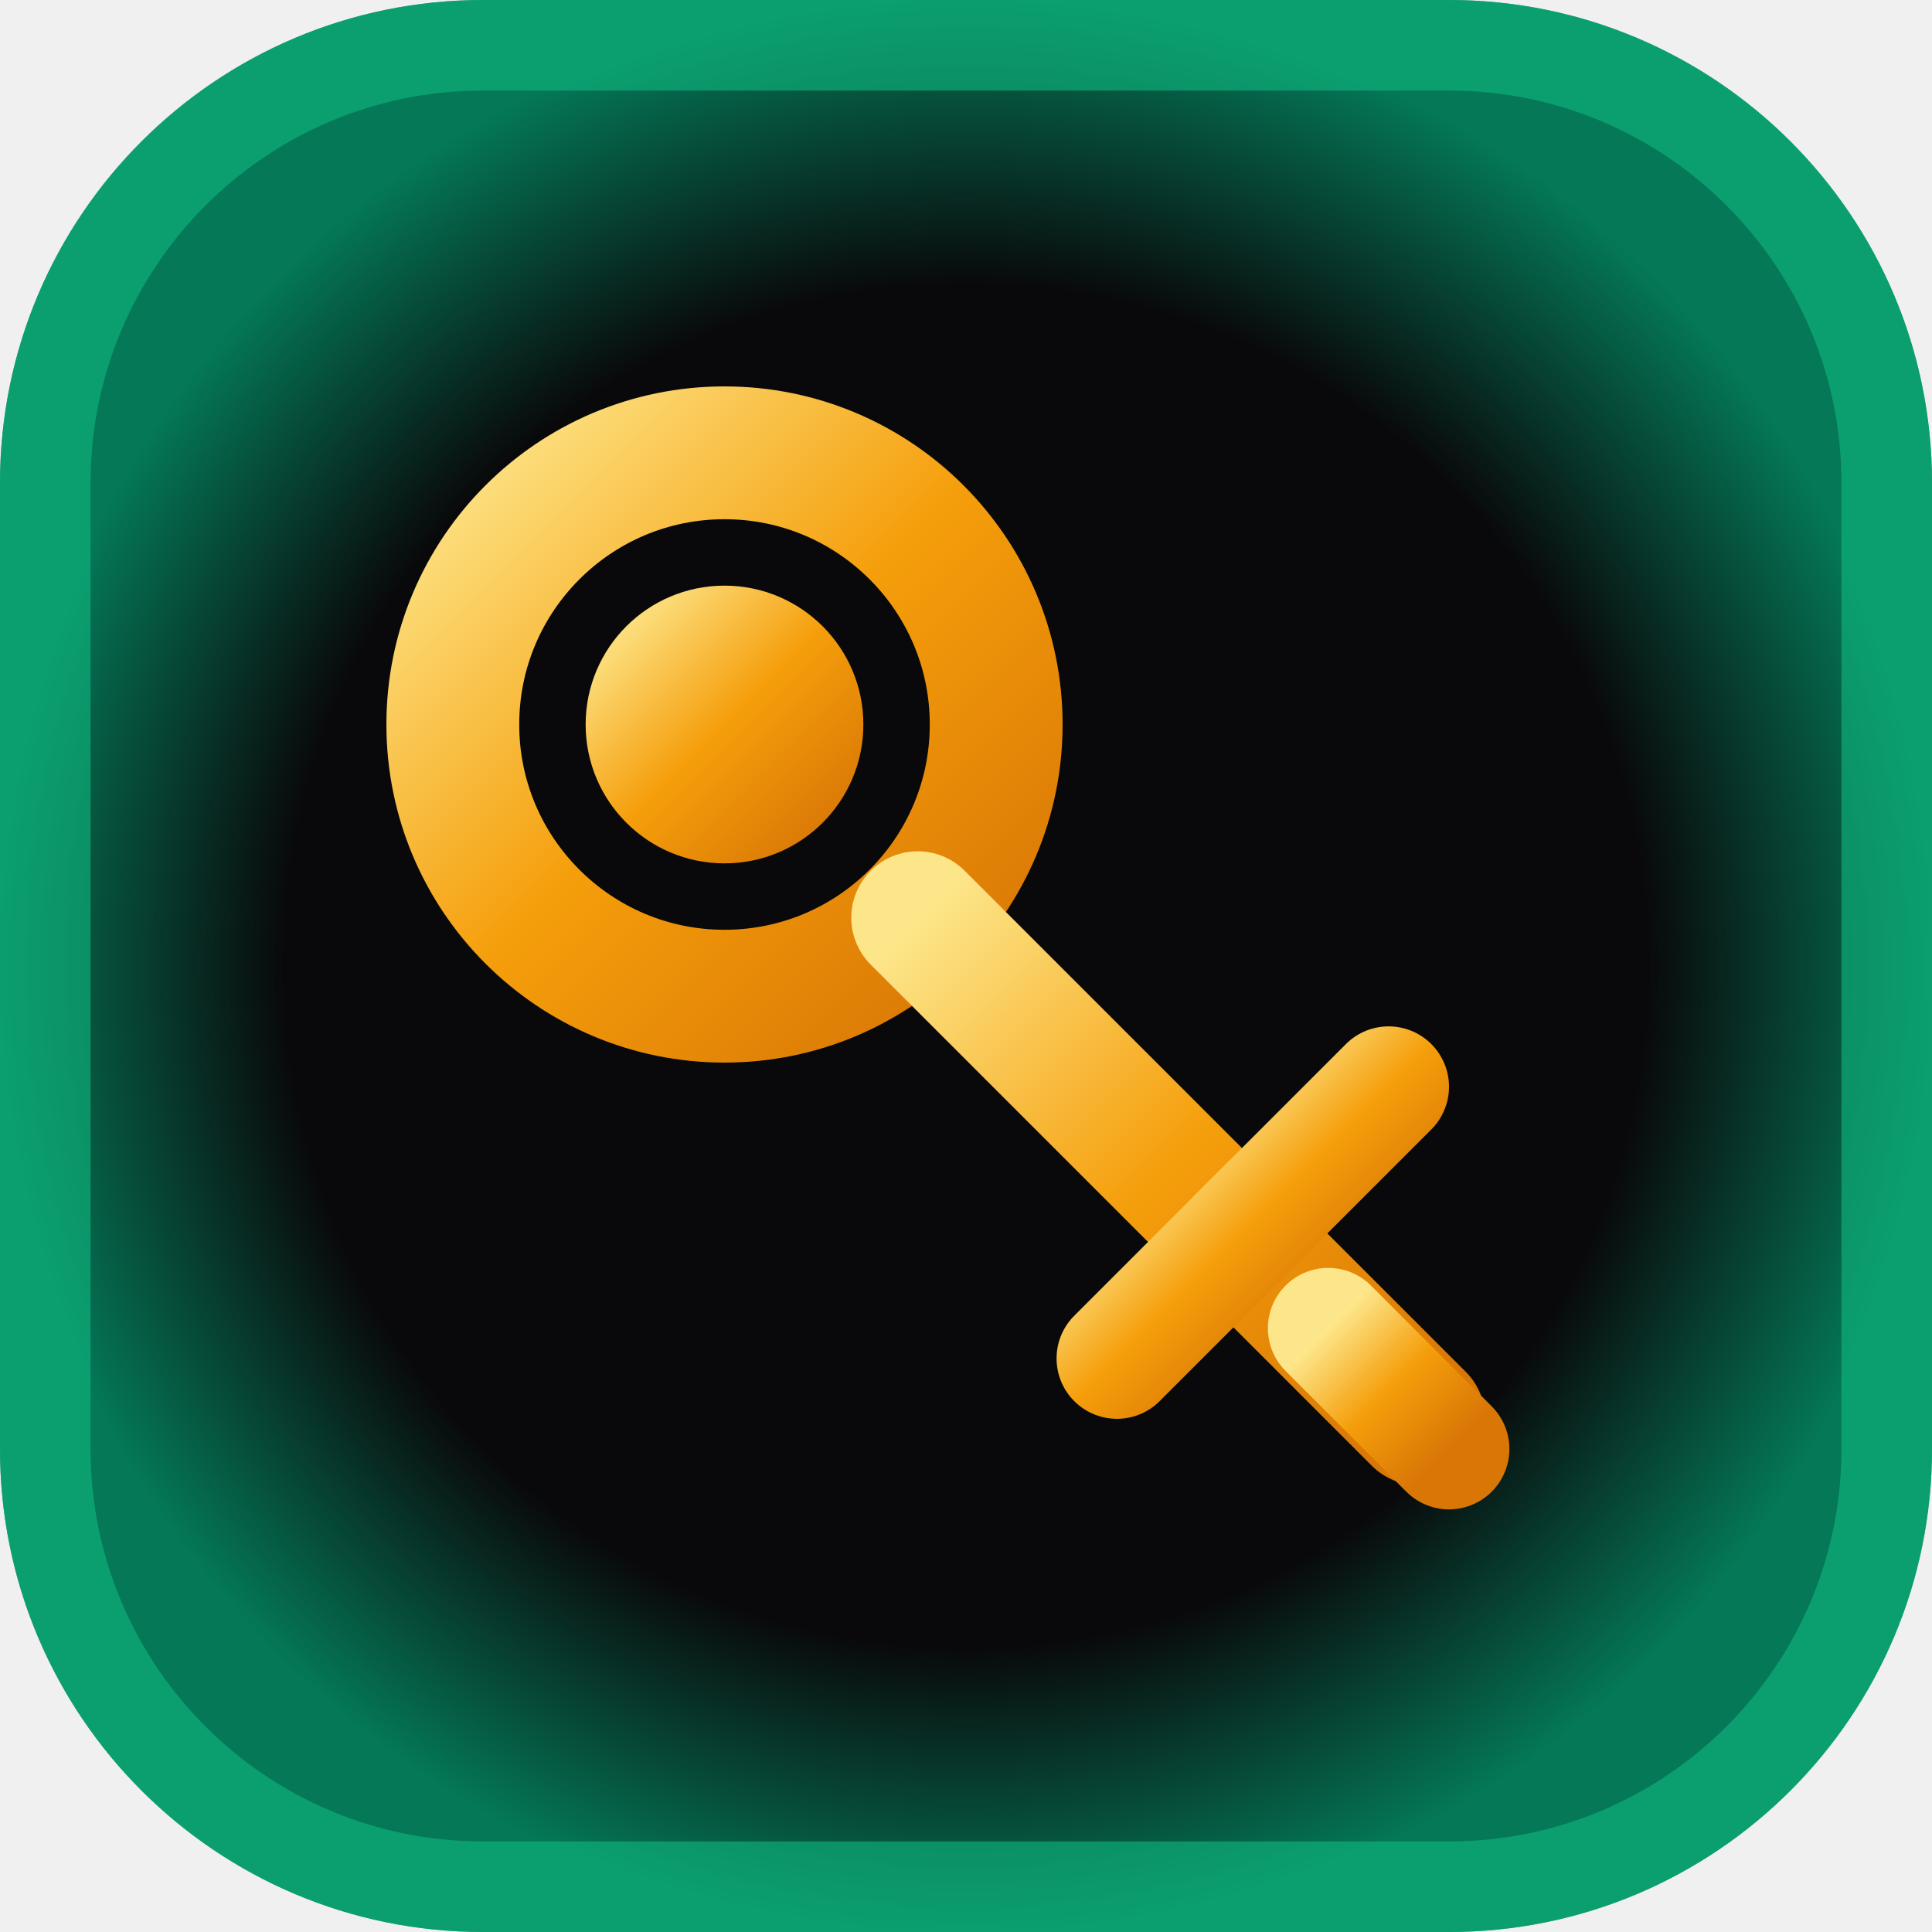
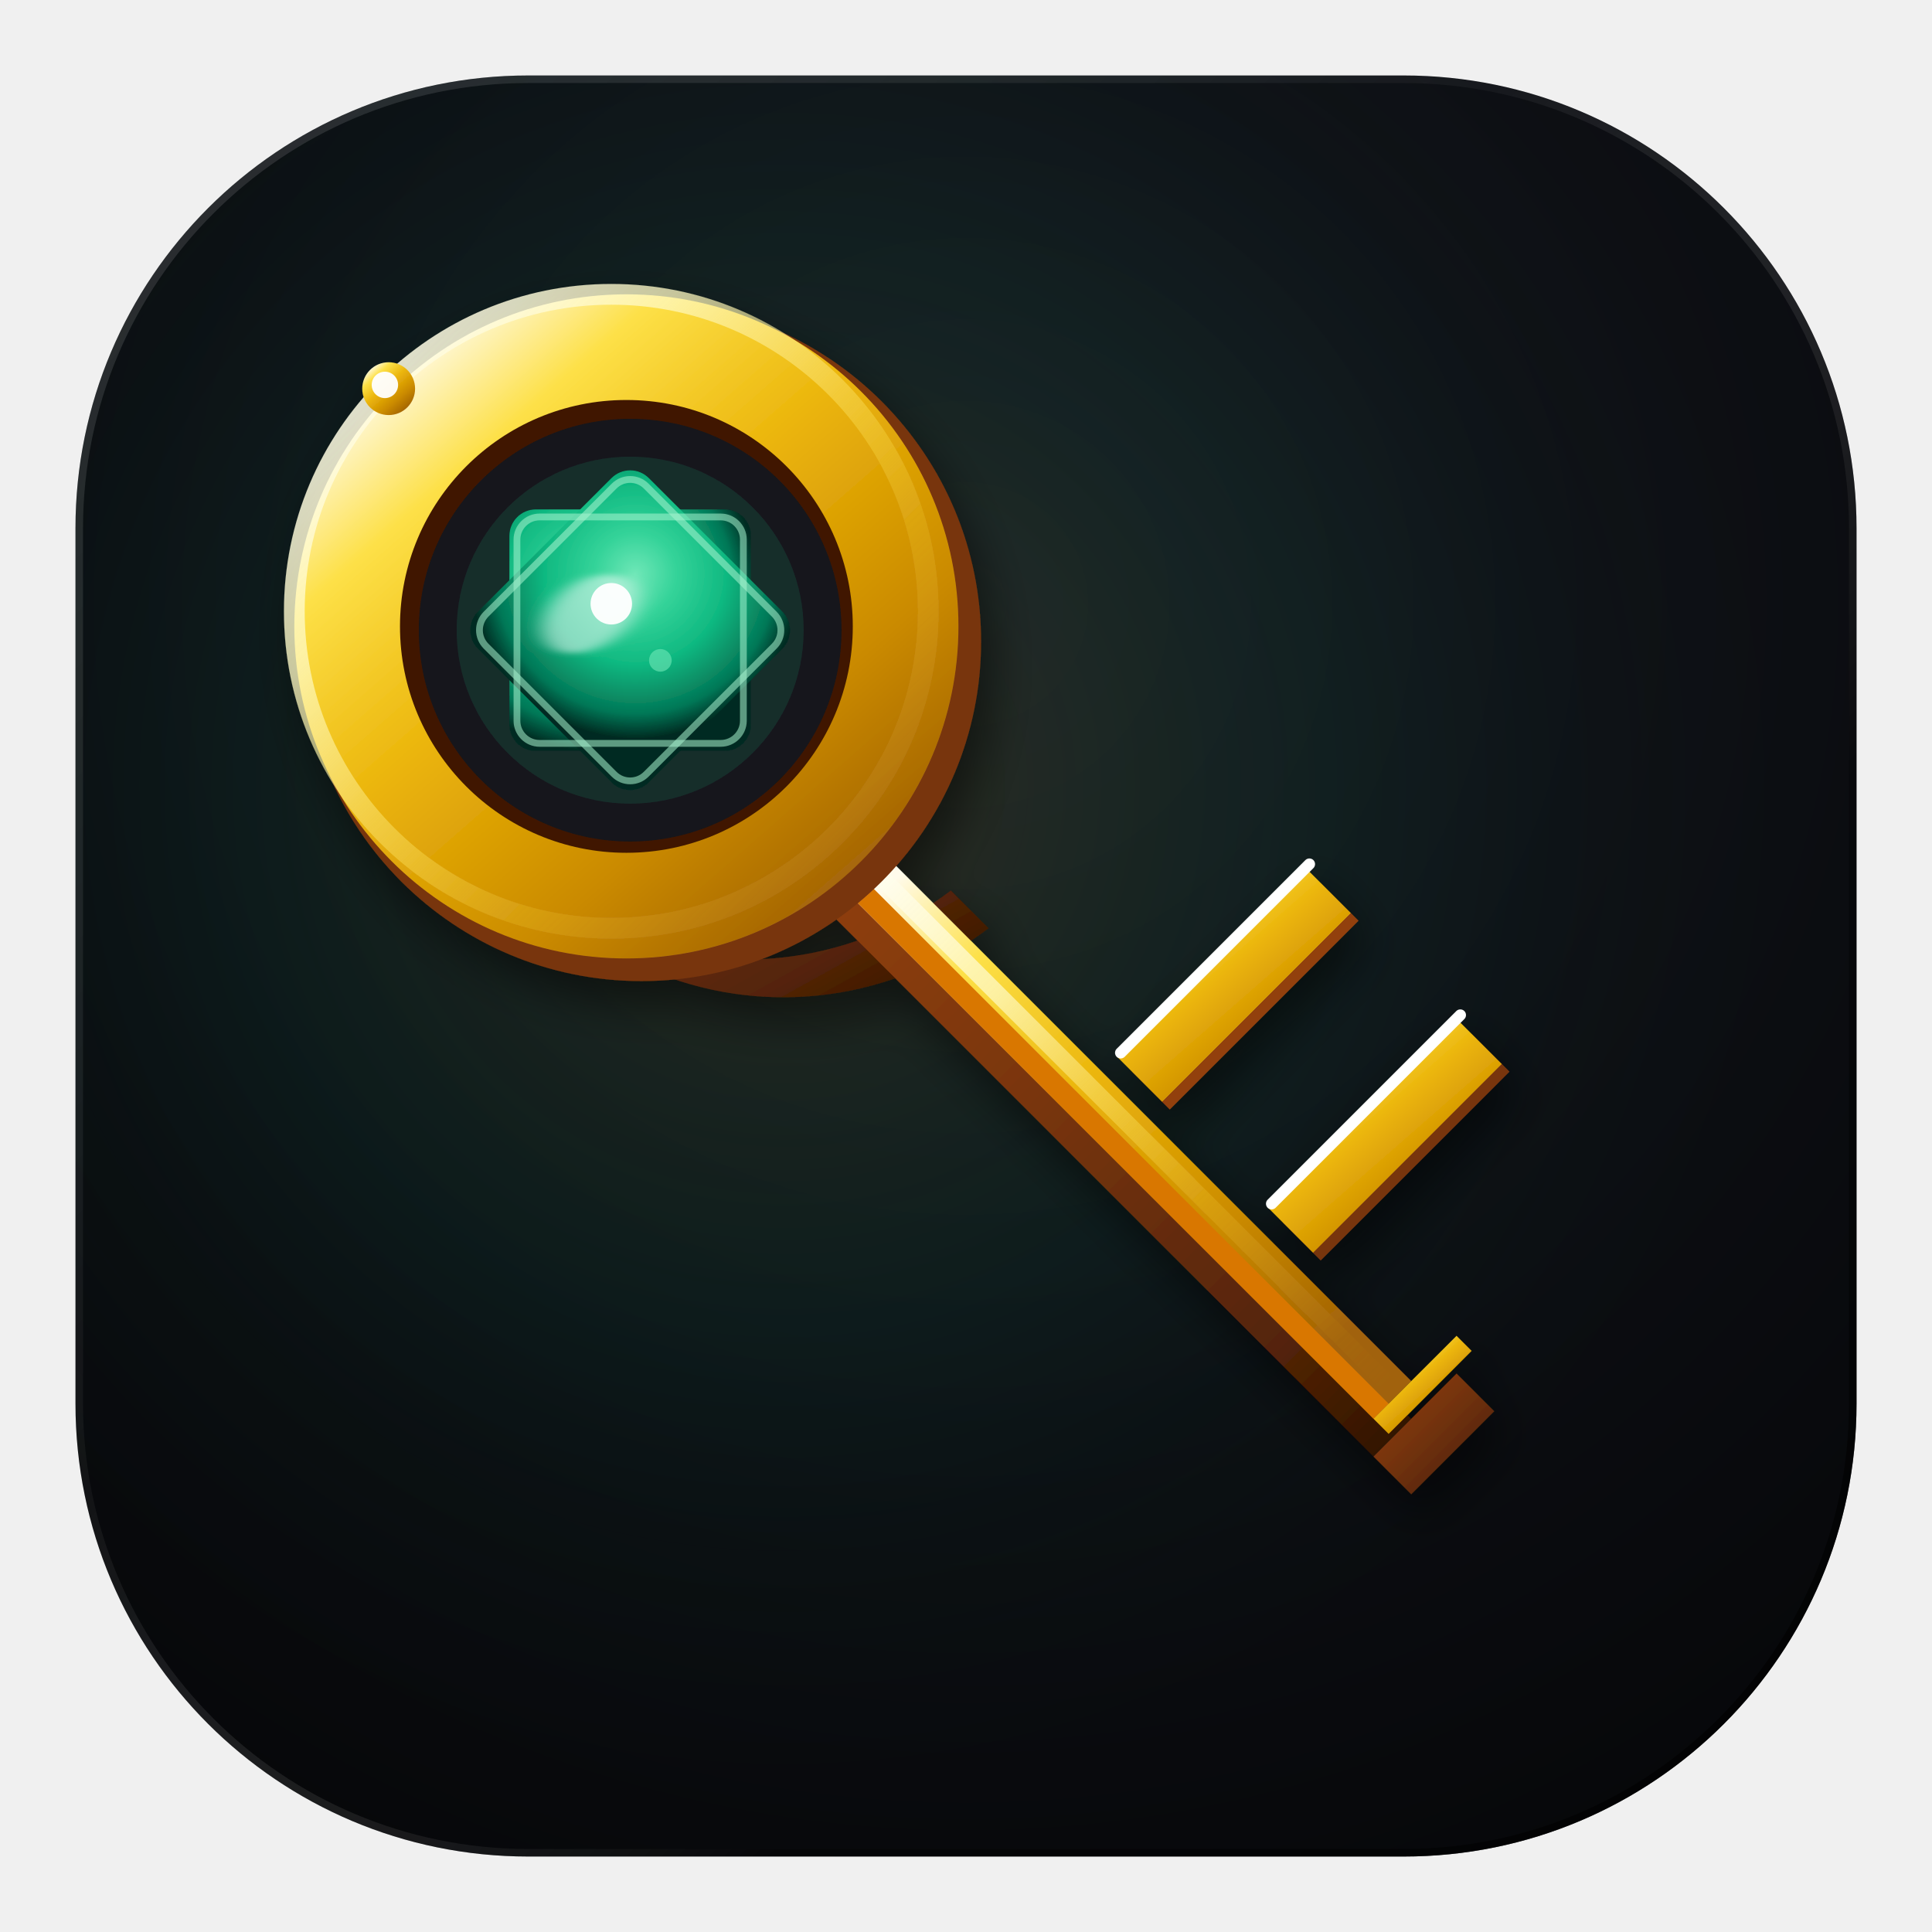
- <svg xmlns="http://www.w3.org/2000/svg" viewBox="0 0 32 32" width="32" height="32">
+ <svg xmlns="http://www.w3.org/2000/svg" viewBox="0 0 512 512" width="512" height="512">
  <defs>
-     <linearGradient id="goldKey" x1="0%" y1="0%" x2="100%" y2="100%">
-       <stop offset="0%" stop-color="#fde68a" />
-       <stop offset="50%" stop-color="#f59e0b" />
-       <stop offset="100%" stop-color="#d97706" />
+     <radialGradient id="sqBg" cx="50%" cy="30%" r="80%">
+       <stop offset="0%" stop-color="#16181f" />
+       <stop offset="45%" stop-color="#0e1015" />
+       <stop offset="100%" stop-color="#060709" />
+     </radialGradient>
+     <radialGradient id="ambientCore" cx="40%" cy="40%" r="60%">
+       <stop offset="0%" stop-color="#d4af37" stop-opacity="0.16" />
+       <stop offset="50%" stop-color="#10b981" stop-opacity="0.07" />
+       <stop offset="100%" stop-color="#000000" stop-opacity="0" />
+     </radialGradient>
+     <linearGradient id="sqBevel" x1="0%" y1="0%" x2="100%" y2="100%">
+       <stop offset="0%" stop-color="#ffffff" stop-opacity="0.14" />
+       <stop offset="40%" stop-color="#ffffff" stop-opacity="0.04" />
+       <stop offset="70%" stop-color="#000000" stop-opacity="0.3" />
+       <stop offset="100%" stop-color="#000000" stop-opacity="0.7" />
    </linearGradient>
-     <radialGradient id="emeraldRim" cx="50%" cy="50%" r="50%">
-       <stop offset="70%" stop-color="#09090b" />
-       <stop offset="100%" stop-color="#047857" />
+     <linearGradient id="bronzeExtrusion" x1="0%" y1="0%" x2="100%" y2="100%">
+       <stop offset="0%" stop-color="#92400e" />
+       <stop offset="40%" stop-color="#78350f" />
+       <stop offset="80%" stop-color="#542407" />
+       <stop offset="100%" stop-color="#2d1202" />
+     </linearGradient>
+     <linearGradient id="goldPolish" x1="15%" y1="10%" x2="85%" y2="90%">
+       <stop offset="0%" stop-color="#fffbeb" />
+       <stop offset="18%" stop-color="#fde047" />
+       <stop offset="45%" stop-color="#eab308" />
+       <stop offset="75%" stop-color="#ca8a04" />
+       <stop offset="100%" stop-color="#a16207" />
+     </linearGradient>
+     <linearGradient id="goldGlint" x1="0%" y1="0%" x2="100%" y2="100%">
+       <stop offset="0%" stop-color="#ffffff" stop-opacity="0.95" />
+       <stop offset="30%" stop-color="#fef9c3" stop-opacity="0.75" />
+       <stop offset="65%" stop-color="#fde047" stop-opacity="0.2" />
+       <stop offset="100%" stop-color="#eab308" stop-opacity="0" />
+     </linearGradient>
+     <radialGradient id="emeraldGem" cx="35%" cy="32%" r="68%">
+       <stop offset="0%" stop-color="#6ee7b7" />
+       <stop offset="25%" stop-color="#34d399" />
+       <stop offset="55%" stop-color="#10b981" />
+       <stop offset="85%" stop-color="#047857" />
+       <stop offset="100%" stop-color="#022c22" />
    </radialGradient>
+     <filter id="keyDropShadow" x="-30%" y="-30%" width="160%" height="160%">
+       <feDropShadow dx="10" dy="20" stdDeviation="16" flood-color="#000000" flood-opacity="0.75" />
+       <feDropShadow dx="3" dy="6" stdDeviation="6" flood-color="#000000" flood-opacity="0.5" />
+     </filter>
  </defs>
-   <rect width="32" height="32" rx="8" fill="url(#emeraldRim)" />
-   <rect x="0.75" y="0.75" width="30.5" height="30.5" rx="7.25" fill="none" stroke="#10b981" stroke-width="1.5" stroke-opacity="0.6" />
-   <g transform="translate(6, 6)" fill="none" stroke="url(#goldKey)" stroke-linecap="round" stroke-linejoin="round">
-     <circle cx="6" cy="6" r="4.5" stroke-width="2.2" />
-     <circle cx="6" cy="6" r="1.8" fill="url(#goldKey)" />
-     <path d="M9.2 9.2 L17.5 17.5" stroke-width="2.2" />
-     <path d="M14.5 14.5 L17 12" stroke-width="2" />
-     <path d="M12.5 16.5 L15 14" stroke-width="2" />
-     <path d="M16 16 L18 18" stroke-width="2" />
+   <rect x="20" y="20" width="472" height="472" rx="120" fill="url(#sqBg)" />
+   <rect x="21" y="21" width="470" height="470" rx="119" fill="none" stroke="url(#sqBevel)" stroke-width="2" />
+   <rect x="20" y="20" width="472" height="472" rx="120" fill="url(#ambientCore)" />
+   <g filter="url(#keyDropShadow)">
+     <g fill="url(#bronzeExtrusion)">
+       <path d="M 109 180                 A 90 90 0 0 0 252 236                 L 262 246                 A 90 90 0 0 1 119 190 Z" />
+       <polygon points="214,236 364,386 374,376 224,226" />
+       <polygon points="300,284 350,234 360,244 310,294" />
+       <polygon points="340,324 390,274 400,284 350,334" />
+       <polygon points="364,386 386,364 396,374 374,396" />
+     </g>
+     <polygon points="214,226 364,376 374,366 224,216" fill="url(#goldPolish)" />
+     <polygon points="214,226 364,376 368,372 218,222" fill="#d97706" />
+     <line x1="220" y1="219" x2="368" y2="367" stroke="url(#goldGlint)" stroke-width="4.5" stroke-linecap="round" />
+     <polygon points="296,280 346,230 358,242 308,292" fill="url(#goldPolish)" />
+     <polygon points="308,292 358,242 360,244 310,294" fill="#92400e" />
+     <line x1="297" y1="279" x2="347" y2="229" stroke="#ffffff" stroke-width="3" stroke-linecap="round" />
+     <polygon points="336,320 386,270 398,282 348,332" fill="url(#goldPolish)" />
+     <polygon points="348,332 398,282 400,284 350,334" fill="#78350f" />
+     <line x1="337" y1="319" x2="387" y2="269" stroke="#ffffff" stroke-width="3" stroke-linecap="round" />
+     <polygon points="364,376 386,354 390,358 368,380" fill="url(#goldPolish)" />
+     <circle cx="170" cy="170" r="90" fill="#78350f" />
+     <circle cx="166" cy="166" r="88" fill="url(#goldPolish)" />
+     <ellipse cx="162" cy="162" rx="84" ry="84" fill="none" stroke="url(#goldGlint)" stroke-width="5.5" />
+     <circle cx="166" cy="166" r="60" fill="#3f1902" />
+     <circle cx="167" cy="167" r="56" fill="#13141b" />
+     <g transform="translate(167, 167)">
+       <circle cx="0" cy="0" r="46" fill="#10b981" opacity="0.15" />
+       <rect x="-32" y="-32" width="64" height="64" rx="7" fill="url(#emeraldGem)" transform="rotate(0)" />
+       <rect x="-32" y="-32" width="64" height="64" rx="7" fill="url(#emeraldGem)" transform="rotate(45)" />
+       <rect x="-30" y="-30" width="60" height="60" rx="6" fill="none" stroke="#a7f3d0" stroke-width="1.8" stroke-opacity="0.55" transform="rotate(0)" />
+       <rect x="-30" y="-30" width="60" height="60" rx="6" fill="none" stroke="#a7f3d0" stroke-width="1.8" stroke-opacity="0.55" transform="rotate(45)" />
+       <ellipse cx="-7" cy="-9" rx="14" ry="9" fill="#ffffff" opacity="0.5" transform="rotate(-30)" filter="blur(2px)" />
+       <circle cx="-5" cy="-7" r="5.5" fill="#ffffff" opacity="0.95" />
+       <circle cx="8" cy="8" r="3" fill="#6ee7b7" opacity="0.6" />
+     </g>
+     <circle cx="103" cy="103" r="7" fill="url(#goldPolish)" />
+     <circle cx="102" cy="102" r="3.5" fill="#ffffff" opacity="0.95" />
  </g>
</svg>
